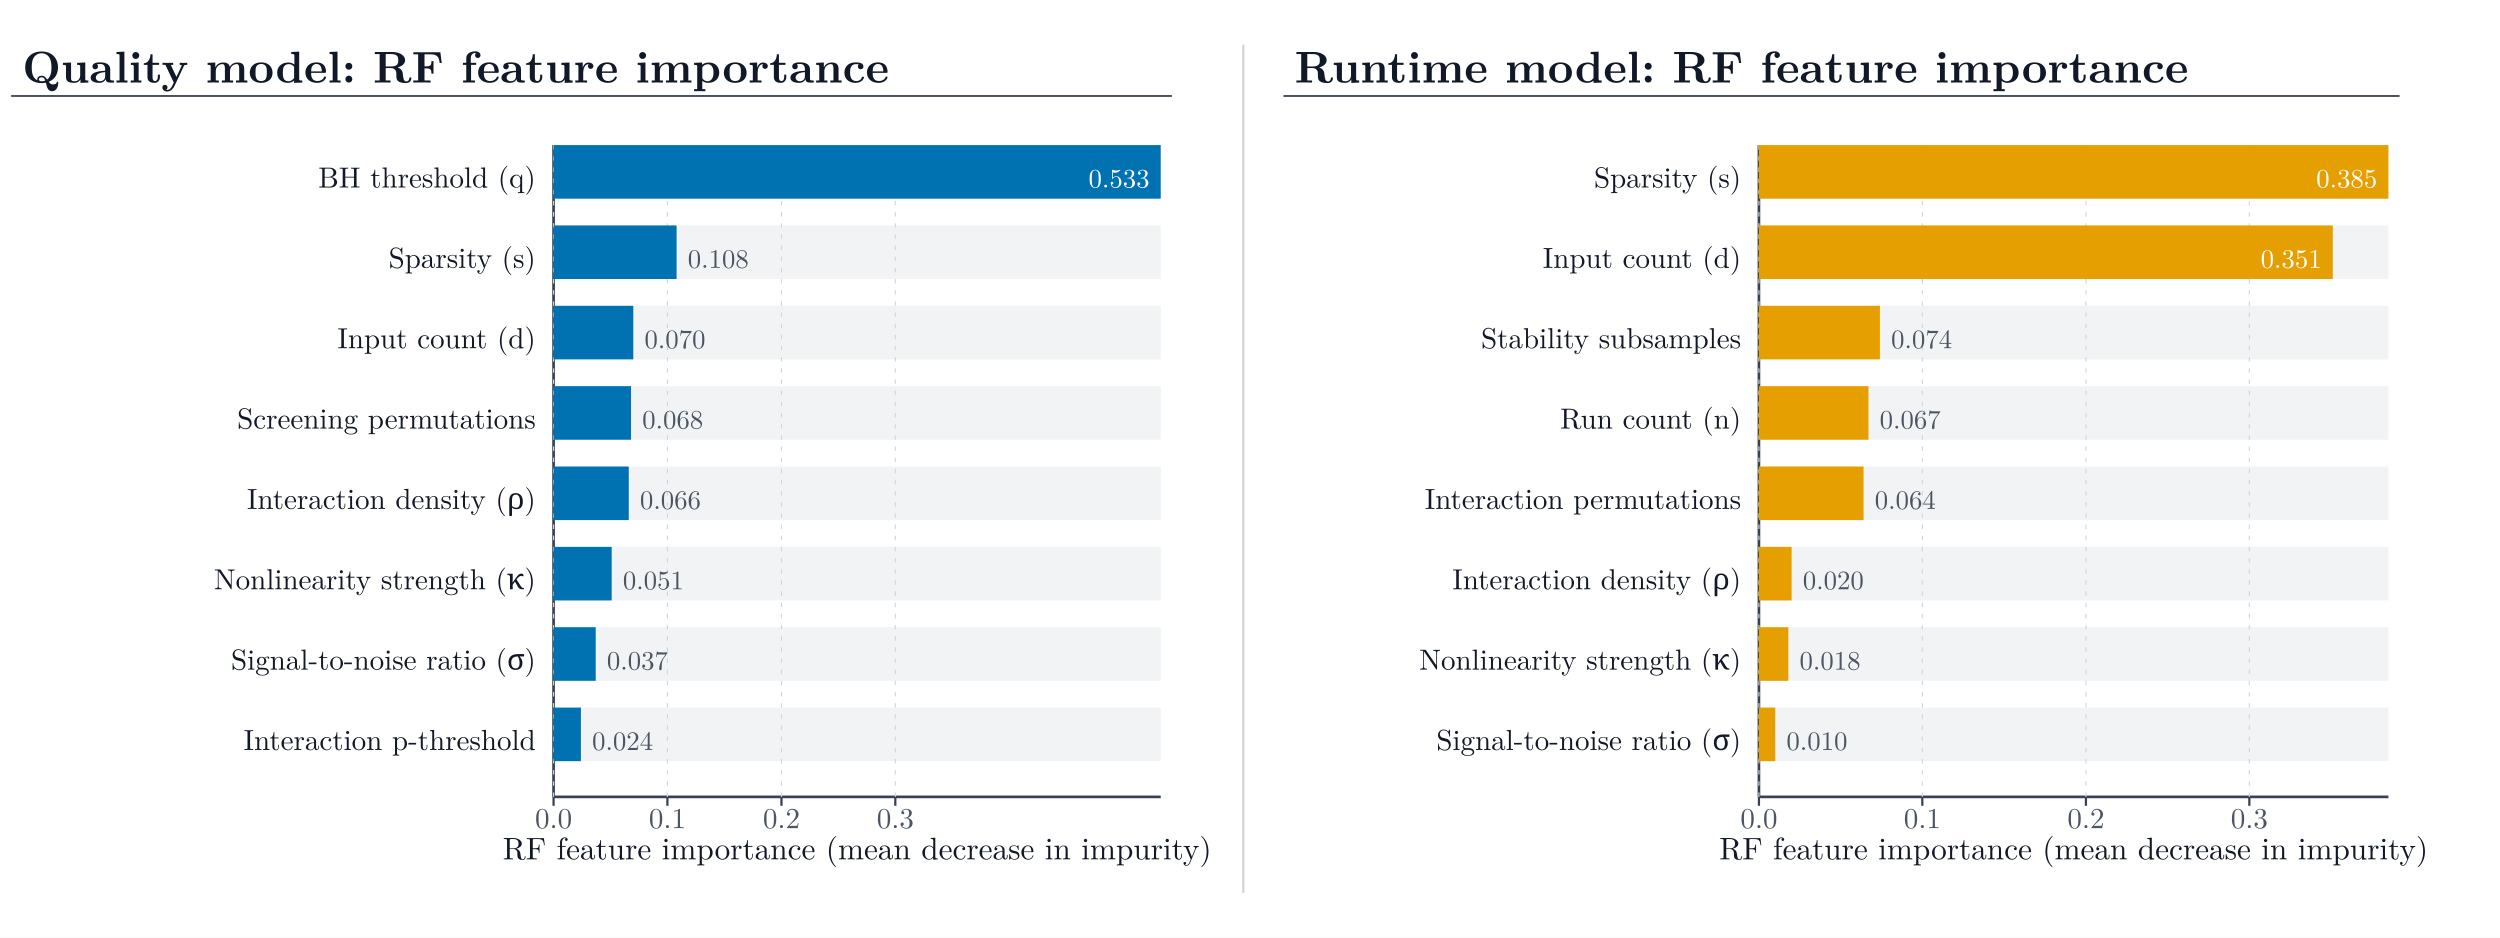
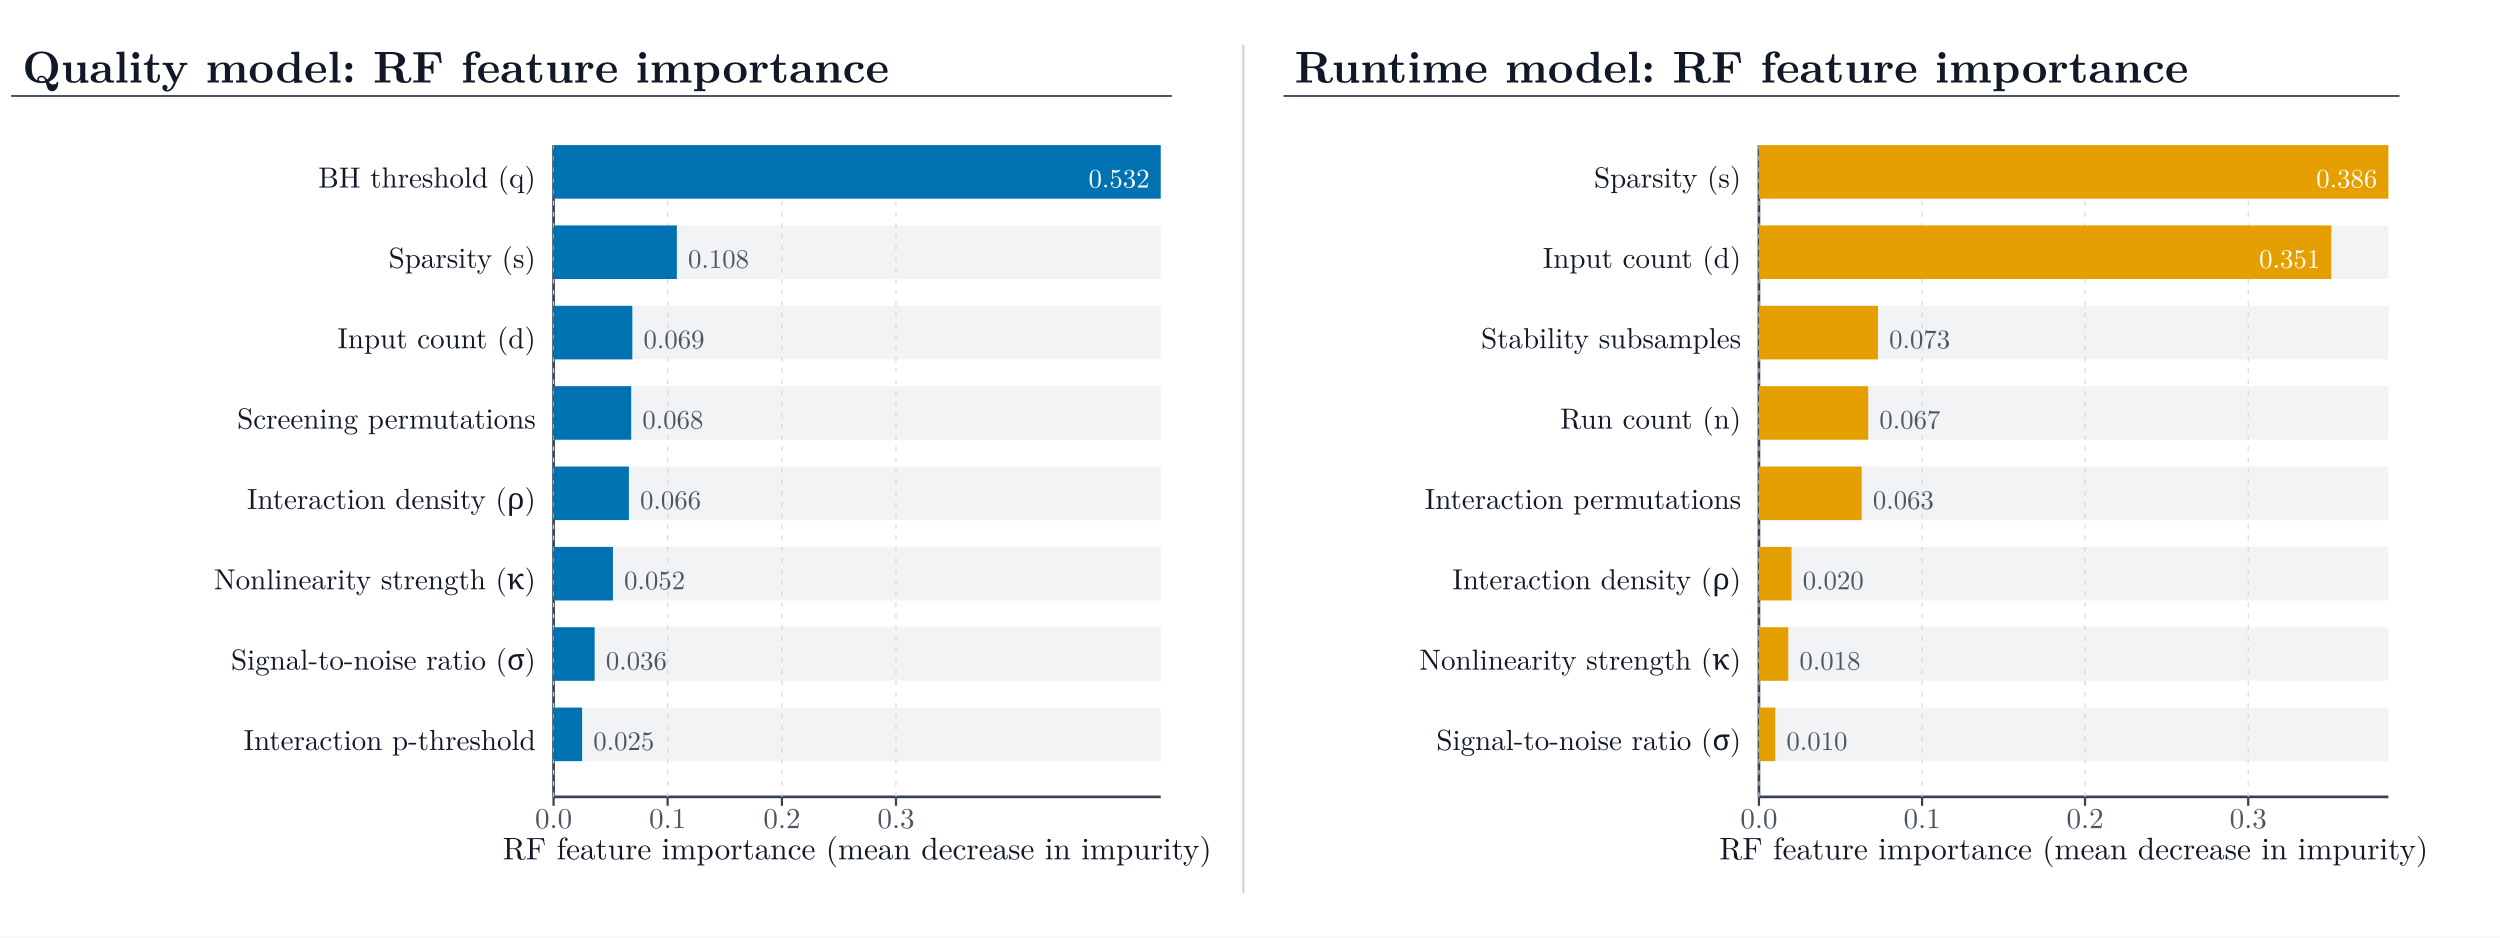
<svg xmlns="http://www.w3.org/2000/svg" width="1120" height="420" viewBox="0 0 1120 420">
  <rect width="100%" height="100%" fill="#ffffff" />
  <line x1="557" y1="20" x2="557" y2="400" stroke="#d1d5db" stroke-width="1" />
  <text x="10" y="37" font-family="'CMU Serif', 'Computer Modern', 'Latin Modern Roman', Georgia, serif" font-size="20" font-weight="700" fill="#111827">Quality model: RF feature importance</text>
  <line x1="5" y1="43" x2="525" y2="43" stroke="#374151" stroke-width="0.8" />
  <line x1="248" y1="357" x2="520" y2="357" stroke="#374151" stroke-width="1.2" />
  <line x1="248" y1="65" x2="248" y2="357" stroke="#374151" stroke-width="1.2" />
  <line x1="248.0" y1="357" x2="248.0" y2="361" stroke="#374151" stroke-width="1" />
  <line x1="248.0" y1="65" x2="248.0" y2="357" stroke="#d1d5db" stroke-width="0.5" stroke-dasharray="2 3" />
  <text x="248.0" y="371.0" text-anchor="middle" font-family="'CMU Serif', 'Computer Modern', 'Latin Modern Roman', Georgia, serif" font-size="13" fill="#4b5563">0.0</text>
-   <line x1="299.0" y1="357" x2="299.0" y2="361" stroke="#374151" stroke-width="1" />
-   <line x1="299.0" y1="65" x2="299.0" y2="357" stroke="#d1d5db" stroke-width="0.5" stroke-dasharray="2 3" />
-   <text x="299.0" y="371.0" text-anchor="middle" font-family="'CMU Serif', 'Computer Modern', 'Latin Modern Roman', Georgia, serif" font-size="13" fill="#4b5563">0.1</text>
-   <line x1="350.1" y1="357" x2="350.1" y2="361" stroke="#374151" stroke-width="1" />
-   <line x1="350.1" y1="65" x2="350.1" y2="357" stroke="#d1d5db" stroke-width="0.5" stroke-dasharray="2 3" />
-   <text x="350.1" y="371.0" text-anchor="middle" font-family="'CMU Serif', 'Computer Modern', 'Latin Modern Roman', Georgia, serif" font-size="13" fill="#4b5563">0.2</text>
-   <line x1="401.1" y1="357" x2="401.1" y2="361" stroke="#374151" stroke-width="1" />
-   <line x1="401.1" y1="65" x2="401.1" y2="357" stroke="#d1d5db" stroke-width="0.5" stroke-dasharray="2 3" />
-   <text x="401.1" y="371.0" text-anchor="middle" font-family="'CMU Serif', 'Computer Modern', 'Latin Modern Roman', Georgia, serif" font-size="13" fill="#4b5563">0.3</text>
+   <line x1="299.1" y1="357" x2="299.1" y2="361" stroke="#374151" stroke-width="1" />
+   <line x1="299.1" y1="65" x2="299.1" y2="357" stroke="#d1d5db" stroke-width="0.5" stroke-dasharray="2 3" />
+   <text x="299.1" y="371.0" text-anchor="middle" font-family="'CMU Serif', 'Computer Modern', 'Latin Modern Roman', Georgia, serif" font-size="13" fill="#4b5563">0.1</text>
+   <line x1="350.3" y1="357" x2="350.3" y2="361" stroke="#374151" stroke-width="1" />
+   <line x1="350.3" y1="65" x2="350.3" y2="357" stroke="#d1d5db" stroke-width="0.5" stroke-dasharray="2 3" />
+   <text x="350.3" y="371.0" text-anchor="middle" font-family="'CMU Serif', 'Computer Modern', 'Latin Modern Roman', Georgia, serif" font-size="13" fill="#4b5563">0.2</text>
+   <line x1="401.4" y1="357" x2="401.4" y2="361" stroke="#374151" stroke-width="1" />
+   <line x1="401.4" y1="65" x2="401.4" y2="357" stroke="#d1d5db" stroke-width="0.5" stroke-dasharray="2 3" />
+   <text x="401.4" y="371.0" text-anchor="middle" font-family="'CMU Serif', 'Computer Modern', 'Latin Modern Roman', Georgia, serif" font-size="13" fill="#4b5563">0.3</text>
  <text x="384" y="385" text-anchor="middle" font-family="'CMU Serif', 'Computer Modern', 'Latin Modern Roman', Georgia, serif" font-size="14" fill="#111827">RF feature importance (mean decrease in impurity)</text>
  <rect x="248" y="65" width="272" height="24" fill="#d1d5db" fill-opacity="0.3" />
  <rect x="248" y="65" width="272.00" height="24" fill="#0072B2" />
  <text x="240" y="84" text-anchor="end" font-family="'CMU Serif', 'Computer Modern', 'Latin Modern Roman', Georgia, serif" font-size="13" fill="#111827">BH threshold (q)</text>
-   <text x="515.00" y="84" text-anchor="end" font-family="'CMU Serif', 'Computer Modern', 'Latin Modern Roman', Georgia, serif" font-size="12" fill="#ffffff">0.533</text>
+   <text x="515.00" y="84" text-anchor="end" font-family="'CMU Serif', 'Computer Modern', 'Latin Modern Roman', Georgia, serif" font-size="12" fill="#ffffff">0.532</text>
  <rect x="248" y="101" width="272" height="24" fill="#d1d5db" fill-opacity="0.3" />
-   <rect x="248" y="101" width="55.11" height="24" fill="#0072B2" />
+   <rect x="248" y="101" width="55.22" height="24" fill="#0072B2" />
  <text x="240" y="120" text-anchor="end" font-family="'CMU Serif', 'Computer Modern', 'Latin Modern Roman', Georgia, serif" font-size="13" fill="#111827">Sparsity (s)</text>
-   <text x="308.11" y="120" text-anchor="start" font-family="'CMU Serif', 'Computer Modern', 'Latin Modern Roman', Georgia, serif" font-size="12" fill="#4b5563">0.108</text>
+   <text x="308.22" y="120" text-anchor="start" font-family="'CMU Serif', 'Computer Modern', 'Latin Modern Roman', Georgia, serif" font-size="12" fill="#4b5563">0.108</text>
  <rect x="248" y="137" width="272" height="24" fill="#d1d5db" fill-opacity="0.3" />
-   <rect x="248" y="137" width="35.72" height="24" fill="#0072B2" />
+   <rect x="248" y="137" width="35.28" height="24" fill="#0072B2" />
  <text x="240" y="156" text-anchor="end" font-family="'CMU Serif', 'Computer Modern', 'Latin Modern Roman', Georgia, serif" font-size="13" fill="#111827">Input count (d)</text>
-   <text x="288.72" y="156" text-anchor="start" font-family="'CMU Serif', 'Computer Modern', 'Latin Modern Roman', Georgia, serif" font-size="12" fill="#4b5563">0.070</text>
+   <text x="288.28" y="156" text-anchor="start" font-family="'CMU Serif', 'Computer Modern', 'Latin Modern Roman', Georgia, serif" font-size="12" fill="#4b5563">0.069</text>
  <rect x="248" y="173" width="272" height="24" fill="#d1d5db" fill-opacity="0.3" />
-   <rect x="248" y="173" width="34.70" height="24" fill="#0072B2" />
+   <rect x="248" y="173" width="34.77" height="24" fill="#0072B2" />
  <text x="240" y="192" text-anchor="end" font-family="'CMU Serif', 'Computer Modern', 'Latin Modern Roman', Georgia, serif" font-size="13" fill="#111827">Screening permutations</text>
-   <text x="287.70" y="192" text-anchor="start" font-family="'CMU Serif', 'Computer Modern', 'Latin Modern Roman', Georgia, serif" font-size="12" fill="#4b5563">0.068</text>
+   <text x="287.77" y="192" text-anchor="start" font-family="'CMU Serif', 'Computer Modern', 'Latin Modern Roman', Georgia, serif" font-size="12" fill="#4b5563">0.068</text>
  <rect x="248" y="209" width="272" height="24" fill="#d1d5db" fill-opacity="0.3" />
-   <rect x="248" y="209" width="33.68" height="24" fill="#0072B2" />
+   <rect x="248" y="209" width="33.74" height="24" fill="#0072B2" />
  <text x="240" y="228" text-anchor="end" font-family="'CMU Serif', 'Computer Modern', 'Latin Modern Roman', Georgia, serif" font-size="13" fill="#111827">Interaction density (ρ)</text>
-   <text x="286.68" y="228" text-anchor="start" font-family="'CMU Serif', 'Computer Modern', 'Latin Modern Roman', Georgia, serif" font-size="12" fill="#4b5563">0.066</text>
+   <text x="286.74" y="228" text-anchor="start" font-family="'CMU Serif', 'Computer Modern', 'Latin Modern Roman', Georgia, serif" font-size="12" fill="#4b5563">0.066</text>
  <rect x="248" y="245" width="272" height="24" fill="#d1d5db" fill-opacity="0.3" />
-   <rect x="248" y="245" width="26.03" height="24" fill="#0072B2" />
+   <rect x="248" y="245" width="26.59" height="24" fill="#0072B2" />
  <text x="240" y="264" text-anchor="end" font-family="'CMU Serif', 'Computer Modern', 'Latin Modern Roman', Georgia, serif" font-size="13" fill="#111827">Nonlinearity strength (κ)</text>
-   <text x="279.03" y="264" text-anchor="start" font-family="'CMU Serif', 'Computer Modern', 'Latin Modern Roman', Georgia, serif" font-size="12" fill="#4b5563">0.051</text>
+   <text x="279.59" y="264" text-anchor="start" font-family="'CMU Serif', 'Computer Modern', 'Latin Modern Roman', Georgia, serif" font-size="12" fill="#4b5563">0.052</text>
  <rect x="248" y="281" width="272" height="24" fill="#d1d5db" fill-opacity="0.3" />
-   <rect x="248" y="281" width="18.88" height="24" fill="#0072B2" />
+   <rect x="248" y="281" width="18.41" height="24" fill="#0072B2" />
  <text x="240" y="300" text-anchor="end" font-family="'CMU Serif', 'Computer Modern', 'Latin Modern Roman', Georgia, serif" font-size="13" fill="#111827">Signal-to-noise ratio (σ)</text>
-   <text x="271.88" y="300" text-anchor="start" font-family="'CMU Serif', 'Computer Modern', 'Latin Modern Roman', Georgia, serif" font-size="12" fill="#4b5563">0.037</text>
+   <text x="271.41" y="300" text-anchor="start" font-family="'CMU Serif', 'Computer Modern', 'Latin Modern Roman', Georgia, serif" font-size="12" fill="#4b5563">0.036</text>
  <rect x="248" y="317" width="272" height="24" fill="#d1d5db" fill-opacity="0.3" />
-   <rect x="248" y="317" width="12.25" height="24" fill="#0072B2" />
+   <rect x="248" y="317" width="12.78" height="24" fill="#0072B2" />
  <text x="240" y="336" text-anchor="end" font-family="'CMU Serif', 'Computer Modern', 'Latin Modern Roman', Georgia, serif" font-size="13" fill="#111827">Interaction p-threshold</text>
-   <text x="265.25" y="336" text-anchor="start" font-family="'CMU Serif', 'Computer Modern', 'Latin Modern Roman', Georgia, serif" font-size="12" fill="#4b5563">0.024</text>
+   <text x="265.78" y="336" text-anchor="start" font-family="'CMU Serif', 'Computer Modern', 'Latin Modern Roman', Georgia, serif" font-size="12" fill="#4b5563">0.025</text>
  <text x="580" y="37" font-family="'CMU Serif', 'Computer Modern', 'Latin Modern Roman', Georgia, serif" font-size="20" font-weight="700" fill="#111827">Runtime model: RF feature importance</text>
  <line x1="575" y1="43" x2="1075" y2="43" stroke="#374151" stroke-width="0.8" />
  <line x1="788" y1="357" x2="1070" y2="357" stroke="#374151" stroke-width="1.2" />
  <line x1="788" y1="65" x2="788" y2="357" stroke="#374151" stroke-width="1.2" />
  <line x1="788.0" y1="357" x2="788.0" y2="361" stroke="#374151" stroke-width="1" />
  <line x1="788.0" y1="65" x2="788.0" y2="357" stroke="#d1d5db" stroke-width="0.5" stroke-dasharray="2 3" />
  <text x="788.0" y="371.0" text-anchor="middle" font-family="'CMU Serif', 'Computer Modern', 'Latin Modern Roman', Georgia, serif" font-size="13" fill="#4b5563">0.0</text>
-   <line x1="861.2" y1="357" x2="861.2" y2="361" stroke="#374151" stroke-width="1" />
-   <line x1="861.2" y1="65" x2="861.2" y2="357" stroke="#d1d5db" stroke-width="0.5" stroke-dasharray="2 3" />
-   <text x="861.2" y="371.0" text-anchor="middle" font-family="'CMU Serif', 'Computer Modern', 'Latin Modern Roman', Georgia, serif" font-size="13" fill="#4b5563">0.1</text>
-   <line x1="934.5" y1="357" x2="934.5" y2="361" stroke="#374151" stroke-width="1" />
-   <line x1="934.5" y1="65" x2="934.5" y2="357" stroke="#d1d5db" stroke-width="0.5" stroke-dasharray="2 3" />
-   <text x="934.5" y="371.0" text-anchor="middle" font-family="'CMU Serif', 'Computer Modern', 'Latin Modern Roman', Georgia, serif" font-size="13" fill="#4b5563">0.2</text>
-   <line x1="1007.7" y1="357" x2="1007.7" y2="361" stroke="#374151" stroke-width="1" />
-   <line x1="1007.7" y1="65" x2="1007.7" y2="357" stroke="#d1d5db" stroke-width="0.5" stroke-dasharray="2 3" />
-   <text x="1007.7" y="371.0" text-anchor="middle" font-family="'CMU Serif', 'Computer Modern', 'Latin Modern Roman', Georgia, serif" font-size="13" fill="#4b5563">0.3</text>
+   <line x1="861.1" y1="357" x2="861.1" y2="361" stroke="#374151" stroke-width="1" />
+   <line x1="861.1" y1="65" x2="861.1" y2="357" stroke="#d1d5db" stroke-width="0.5" stroke-dasharray="2 3" />
+   <text x="861.1" y="371.0" text-anchor="middle" font-family="'CMU Serif', 'Computer Modern', 'Latin Modern Roman', Georgia, serif" font-size="13" fill="#4b5563">0.1</text>
+   <line x1="934.1" y1="357" x2="934.1" y2="361" stroke="#374151" stroke-width="1" />
+   <line x1="934.1" y1="65" x2="934.1" y2="357" stroke="#d1d5db" stroke-width="0.5" stroke-dasharray="2 3" />
+   <text x="934.1" y="371.0" text-anchor="middle" font-family="'CMU Serif', 'Computer Modern', 'Latin Modern Roman', Georgia, serif" font-size="13" fill="#4b5563">0.2</text>
+   <line x1="1007.2" y1="357" x2="1007.2" y2="361" stroke="#374151" stroke-width="1" />
+   <line x1="1007.2" y1="65" x2="1007.2" y2="357" stroke="#d1d5db" stroke-width="0.5" stroke-dasharray="2 3" />
+   <text x="1007.2" y="371.0" text-anchor="middle" font-family="'CMU Serif', 'Computer Modern', 'Latin Modern Roman', Georgia, serif" font-size="13" fill="#4b5563">0.3</text>
  <text x="929" y="385" text-anchor="middle" font-family="'CMU Serif', 'Computer Modern', 'Latin Modern Roman', Georgia, serif" font-size="14" fill="#111827">RF feature importance (mean decrease in impurity)</text>
  <rect x="788" y="65" width="282" height="24" fill="#d1d5db" fill-opacity="0.3" />
  <rect x="788" y="65" width="282.00" height="24" fill="#E69F00" />
  <text x="780" y="84" text-anchor="end" font-family="'CMU Serif', 'Computer Modern', 'Latin Modern Roman', Georgia, serif" font-size="13" fill="#111827">Sparsity (s)</text>
-   <text x="1065.00" y="84" text-anchor="end" font-family="'CMU Serif', 'Computer Modern', 'Latin Modern Roman', Georgia, serif" font-size="12" fill="#ffffff">0.385</text>
+   <text x="1065.00" y="84" text-anchor="end" font-family="'CMU Serif', 'Computer Modern', 'Latin Modern Roman', Georgia, serif" font-size="12" fill="#ffffff">0.386</text>
  <rect x="788" y="101" width="282" height="24" fill="#d1d5db" fill-opacity="0.3" />
-   <rect x="788" y="101" width="257.10" height="24" fill="#E69F00" />
+   <rect x="788" y="101" width="256.43" height="24" fill="#E69F00" />
  <text x="780" y="120" text-anchor="end" font-family="'CMU Serif', 'Computer Modern', 'Latin Modern Roman', Georgia, serif" font-size="13" fill="#111827">Input count (d)</text>
-   <text x="1040.10" y="120" text-anchor="end" font-family="'CMU Serif', 'Computer Modern', 'Latin Modern Roman', Georgia, serif" font-size="12" fill="#ffffff">0.351</text>
+   <text x="1039.43" y="120" text-anchor="end" font-family="'CMU Serif', 'Computer Modern', 'Latin Modern Roman', Georgia, serif" font-size="12" fill="#ffffff">0.351</text>
  <rect x="788" y="137" width="282" height="24" fill="#d1d5db" fill-opacity="0.3" />
-   <rect x="788" y="137" width="54.20" height="24" fill="#E69F00" />
+   <rect x="788" y="137" width="53.33" height="24" fill="#E69F00" />
  <text x="780" y="156" text-anchor="end" font-family="'CMU Serif', 'Computer Modern', 'Latin Modern Roman', Georgia, serif" font-size="13" fill="#111827">Stability subsamples</text>
-   <text x="847.20" y="156" text-anchor="start" font-family="'CMU Serif', 'Computer Modern', 'Latin Modern Roman', Georgia, serif" font-size="12" fill="#4b5563">0.074</text>
+   <text x="846.33" y="156" text-anchor="start" font-family="'CMU Serif', 'Computer Modern', 'Latin Modern Roman', Georgia, serif" font-size="12" fill="#4b5563">0.073</text>
  <rect x="788" y="173" width="282" height="24" fill="#d1d5db" fill-opacity="0.3" />
-   <rect x="788" y="173" width="49.08" height="24" fill="#E69F00" />
+   <rect x="788" y="173" width="48.95" height="24" fill="#E69F00" />
  <text x="780" y="192" text-anchor="end" font-family="'CMU Serif', 'Computer Modern', 'Latin Modern Roman', Georgia, serif" font-size="13" fill="#111827">Run count (n)</text>
-   <text x="842.08" y="192" text-anchor="start" font-family="'CMU Serif', 'Computer Modern', 'Latin Modern Roman', Georgia, serif" font-size="12" fill="#4b5563">0.067</text>
+   <text x="841.95" y="192" text-anchor="start" font-family="'CMU Serif', 'Computer Modern', 'Latin Modern Roman', Georgia, serif" font-size="12" fill="#4b5563">0.067</text>
  <rect x="788" y="209" width="282" height="24" fill="#d1d5db" fill-opacity="0.3" />
-   <rect x="788" y="209" width="46.88" height="24" fill="#E69F00" />
+   <rect x="788" y="209" width="46.03" height="24" fill="#E69F00" />
  <text x="780" y="228" text-anchor="end" font-family="'CMU Serif', 'Computer Modern', 'Latin Modern Roman', Georgia, serif" font-size="13" fill="#111827">Interaction permutations</text>
-   <text x="839.88" y="228" text-anchor="start" font-family="'CMU Serif', 'Computer Modern', 'Latin Modern Roman', Georgia, serif" font-size="12" fill="#4b5563">0.064</text>
+   <text x="839.03" y="228" text-anchor="start" font-family="'CMU Serif', 'Computer Modern', 'Latin Modern Roman', Georgia, serif" font-size="12" fill="#4b5563">0.063</text>
  <rect x="788" y="245" width="282" height="24" fill="#d1d5db" fill-opacity="0.3" />
-   <rect x="788" y="245" width="14.65" height="24" fill="#E69F00" />
+   <rect x="788" y="245" width="14.61" height="24" fill="#E69F00" />
  <text x="780" y="264" text-anchor="end" font-family="'CMU Serif', 'Computer Modern', 'Latin Modern Roman', Georgia, serif" font-size="13" fill="#111827">Interaction density (ρ)</text>
-   <text x="807.65" y="264" text-anchor="start" font-family="'CMU Serif', 'Computer Modern', 'Latin Modern Roman', Georgia, serif" font-size="12" fill="#4b5563">0.020</text>
+   <text x="807.61" y="264" text-anchor="start" font-family="'CMU Serif', 'Computer Modern', 'Latin Modern Roman', Georgia, serif" font-size="12" fill="#4b5563">0.020</text>
  <rect x="788" y="281" width="282" height="24" fill="#d1d5db" fill-opacity="0.3" />
-   <rect x="788" y="281" width="13.18" height="24" fill="#E69F00" />
+   <rect x="788" y="281" width="13.15" height="24" fill="#E69F00" />
  <text x="780" y="300" text-anchor="end" font-family="'CMU Serif', 'Computer Modern', 'Latin Modern Roman', Georgia, serif" font-size="13" fill="#111827">Nonlinearity strength (κ)</text>
-   <text x="806.18" y="300" text-anchor="start" font-family="'CMU Serif', 'Computer Modern', 'Latin Modern Roman', Georgia, serif" font-size="12" fill="#4b5563">0.018</text>
+   <text x="806.15" y="300" text-anchor="start" font-family="'CMU Serif', 'Computer Modern', 'Latin Modern Roman', Georgia, serif" font-size="12" fill="#4b5563">0.018</text>
  <rect x="788" y="317" width="282" height="24" fill="#d1d5db" fill-opacity="0.3" />
-   <rect x="788" y="317" width="7.32" height="24" fill="#E69F00" />
+   <rect x="788" y="317" width="7.31" height="24" fill="#E69F00" />
  <text x="780" y="336" text-anchor="end" font-family="'CMU Serif', 'Computer Modern', 'Latin Modern Roman', Georgia, serif" font-size="13" fill="#111827">Signal-to-noise ratio (σ)</text>
-   <text x="800.32" y="336" text-anchor="start" font-family="'CMU Serif', 'Computer Modern', 'Latin Modern Roman', Georgia, serif" font-size="12" fill="#4b5563">0.010</text>
+   <text x="800.31" y="336" text-anchor="start" font-family="'CMU Serif', 'Computer Modern', 'Latin Modern Roman', Georgia, serif" font-size="12" fill="#4b5563">0.010</text>
</svg>
